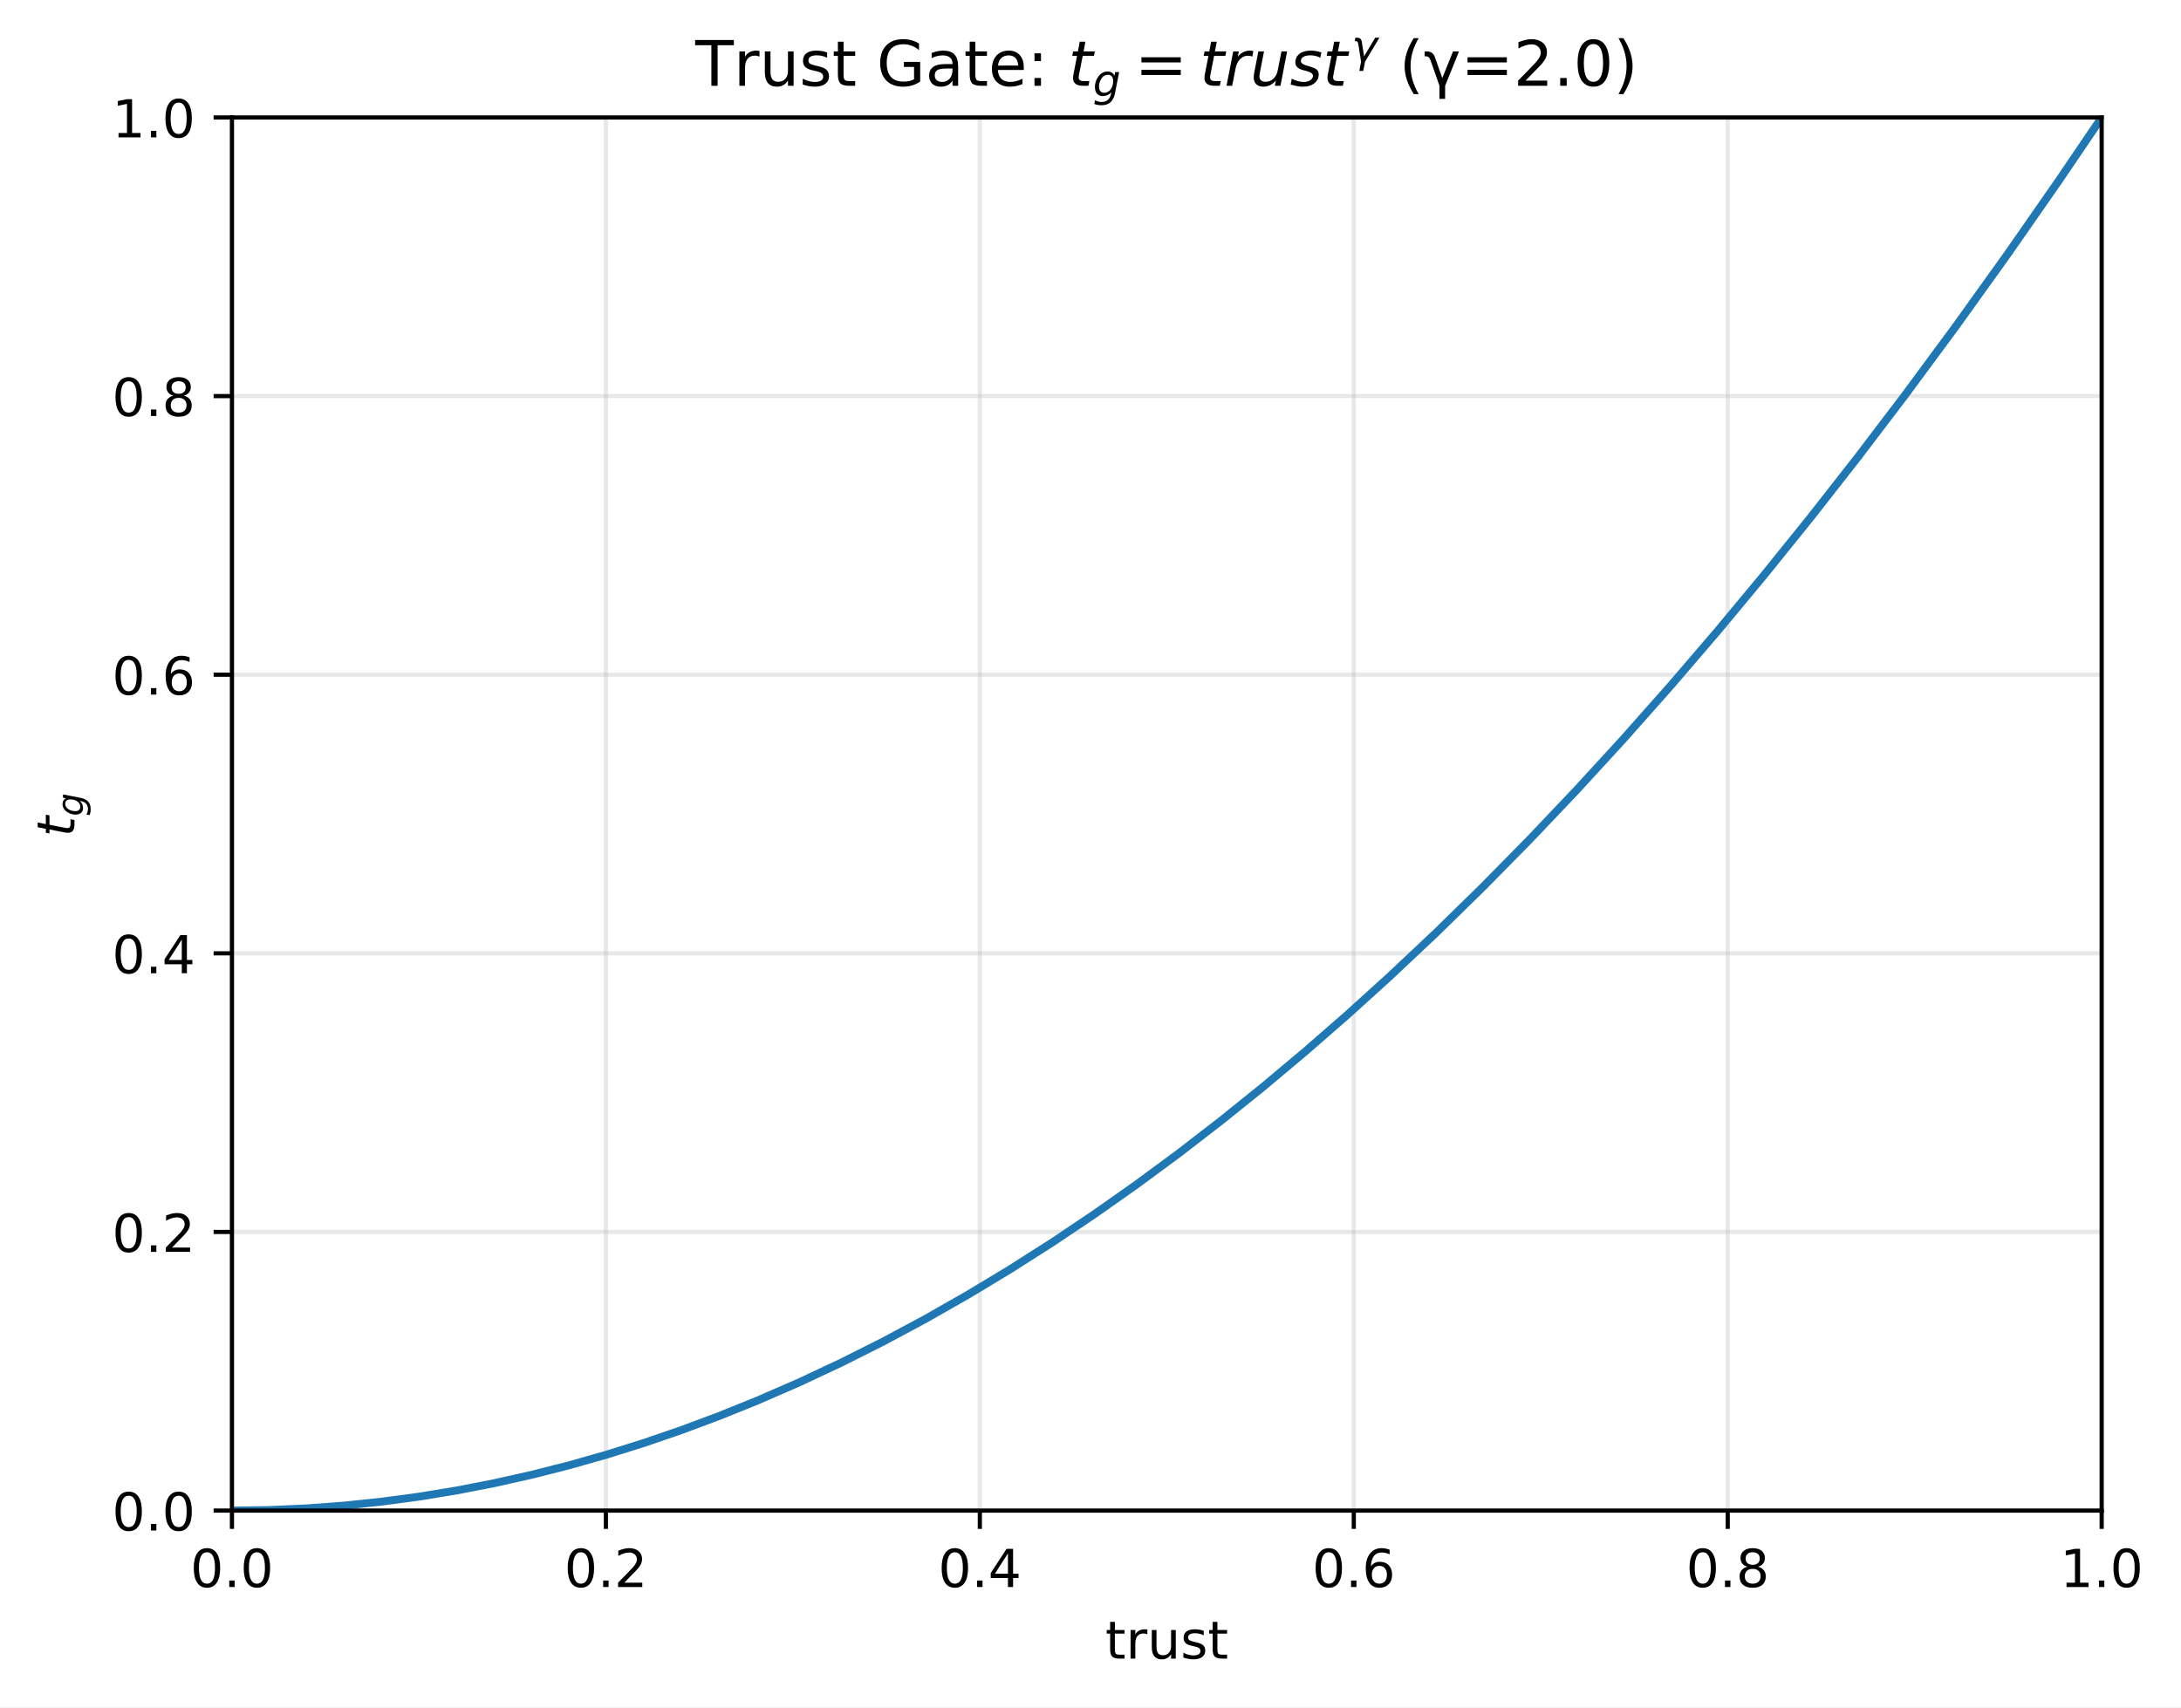
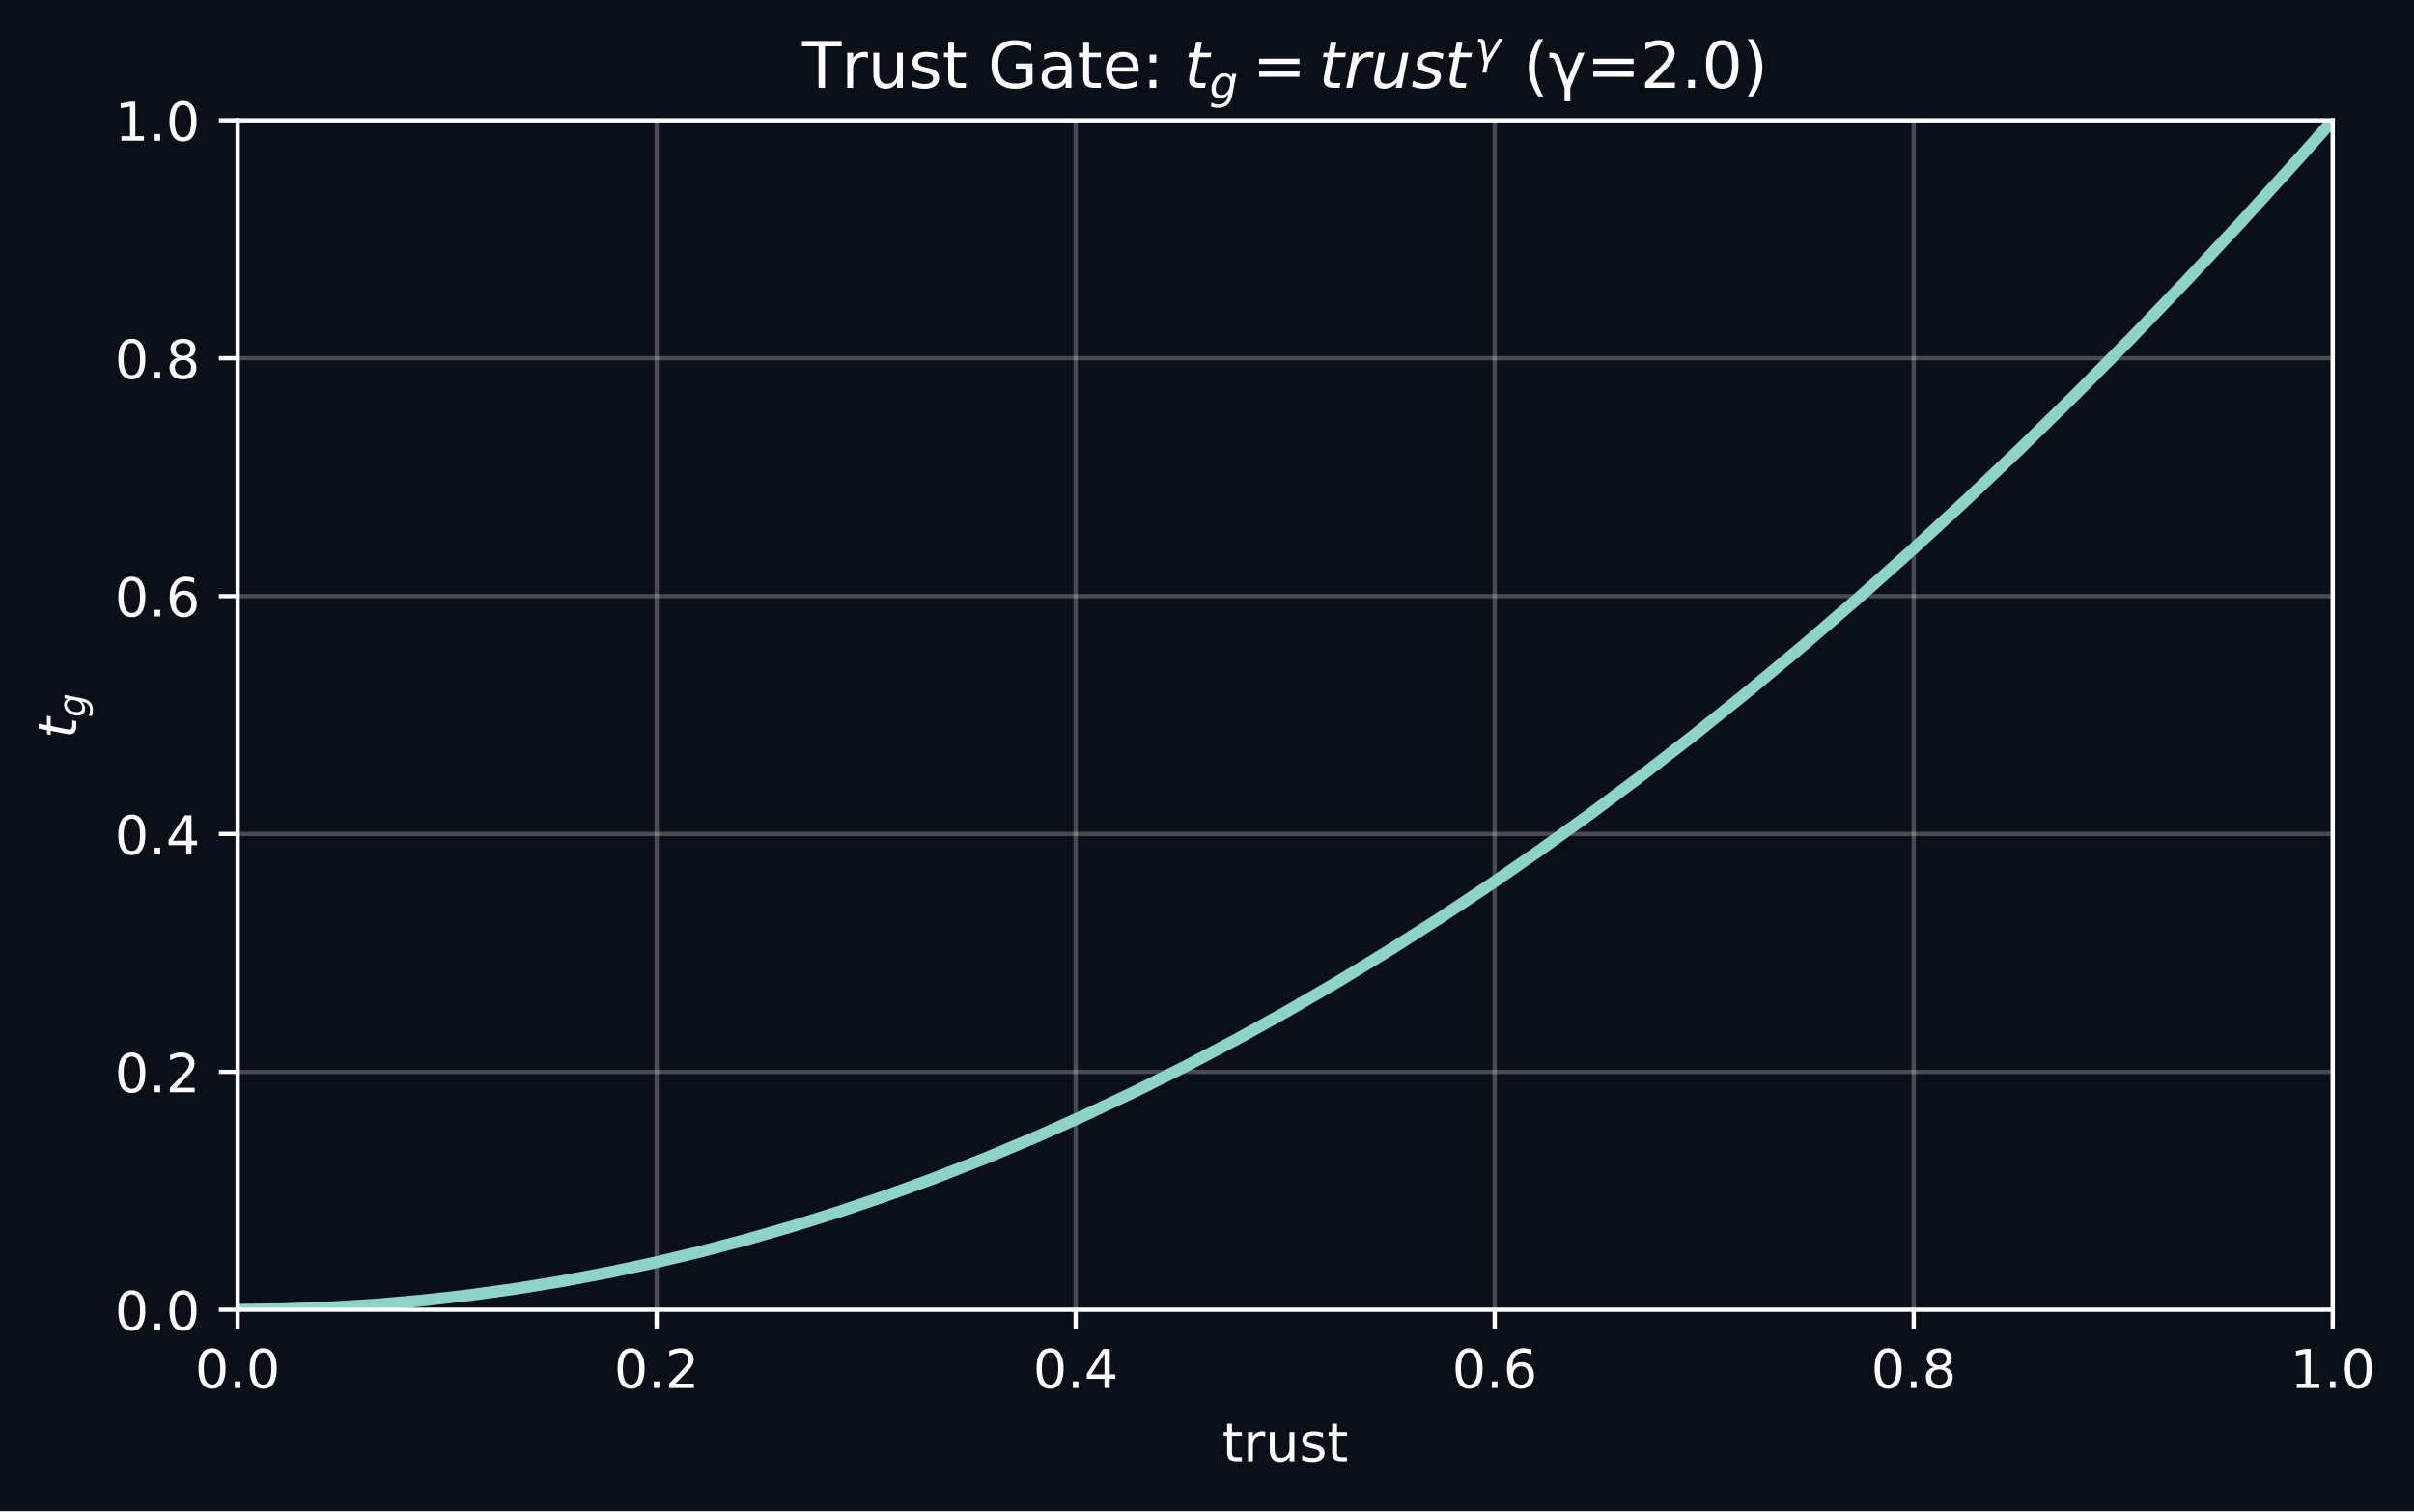
- <svg xmlns="http://www.w3.org/2000/svg" xmlns:xlink="http://www.w3.org/1999/xlink" width="416.575pt" height="326.108pt" viewBox="0 0 416.575 326.108" version="1.1">
+ <svg xmlns="http://www.w3.org/2000/svg" xmlns:xlink="http://www.w3.org/1999/xlink" width="450.055pt" height="281.756pt" viewBox="0 0 450.055 281.756" version="1.1">
  <defs>
    <style type="text/css">*{stroke-linejoin: round; stroke-linecap: butt}</style>
  </defs>
  <g id="figure_1">
    <g id="patch_1">
-       <path d="M 0 326.108  L 416.575 326.108  L 416.575 0  L 0 0  z " style="fill: #ffffff" />
+       <path d="M 0 281.756  L 450.055 281.756  L 450.055 0  L 0 0  z " style="fill: #0b0f17" />
    </g>
    <g id="axes_1">
      <g id="patch_2">
-         <path d="M 44.303 288.552  L 401.423 288.552  L 401.423 22.44  L 44.303 22.44  z " style="fill: #ffffff" />
+         <path d="M 44.303 244.2  L 434.903 244.2  L 434.903 22.44  L 44.303 22.44  z " style="fill: #0b0f17" />
      </g>
      <g id="matplotlib.axis_1">
        <g id="xtick_1">
          <g id="line2d_1">
-             <path d="M 44.303 288.552  L 44.303 22.44  " clip-path="url(#p158494f418)" style="fill: none; stroke: #b0b0b0; stroke-opacity: 0.3; stroke-width: 0.8; stroke-linecap: square" />
+             <path d="M 44.303 244.2  L 44.303 22.44  " clip-path="url(#p9d1204bf38)" style="fill: none; stroke: #ffffff; stroke-opacity: 0.25; stroke-width: 0.8; stroke-linecap: square" />
          </g>
          <g id="line2d_2">
            <defs>
-               <path id="mbb04b8a01b" d="M 0 0  L 0 3.5  " style="stroke: #000000; stroke-width: 0.8" />
+               <path id="mb1e423d108" d="M 0 0  L 0 3.5  " style="stroke: #ffffff; stroke-width: 0.8" />
            </defs>
            <g>
-               <use xlink:href="#mbb04b8a01b" x="44.303" y="288.552" style="stroke: #000000; stroke-width: 0.8" />
+               <use xlink:href="#mb1e423d108" x="44.303" y="244.2" style="fill: #ffffff; stroke: #ffffff; stroke-width: 0.8" />
            </g>
          </g>
          <g id="text_1">
-             <g transform="translate(36.35156 303.1504) scale(0.1 -0.1)">
+             <g style="fill: #ffffff" transform="translate(36.35156 258.7984) scale(0.1 -0.1)">
              <defs>
                <path id="DejaVuSans-30" d="M 2034 4250  Q 1547 4250 1301 3770  Q 1056 3291 1056 2328  Q 1056 1369 1301 889  Q 1547 409 2034 409  Q 2525 409 2770 889  Q 3016 1369 3016 2328  Q 3016 3291 2770 3770  Q 2525 4250 2034 4250  z M 2034 4750  Q 2819 4750 3233 4129  Q 3647 3509 3647 2328  Q 3647 1150 3233 529  Q 2819 -91 2034 -91  Q 1250 -91 836 529  Q 422 1150 422 2328  Q 422 3509 836 4129  Q 1250 4750 2034 4750  z " transform="scale(0.015625)" />
                <path id="DejaVuSans-2e" d="M 684 794  L 1344 794  L 1344 0  L 684 0  L 684 794  z " transform="scale(0.015625)" />
              </defs>
              <use xlink:href="#DejaVuSans-30" />
-               <use xlink:href="#DejaVuSans-2e" x="63.623" />
-               <use xlink:href="#DejaVuSans-30" x="95.41" />
+               <use xlink:href="#DejaVuSans-2e" transform="translate(63.62305 0)" />
+               <use xlink:href="#DejaVuSans-30" transform="translate(95.41016 0)" />
            </g>
          </g>
        </g>
        <g id="xtick_2">
          <g id="line2d_3">
-             <path d="M 115.727 288.552  L 115.727 22.44  " clip-path="url(#p158494f418)" style="fill: none; stroke: #b0b0b0; stroke-opacity: 0.3; stroke-width: 0.8; stroke-linecap: square" />
+             <path d="M 122.423 244.2  L 122.423 22.44  " clip-path="url(#p9d1204bf38)" style="fill: none; stroke: #ffffff; stroke-opacity: 0.25; stroke-width: 0.8; stroke-linecap: square" />
          </g>
          <g id="line2d_4">
            <g>
-               <use xlink:href="#mbb04b8a01b" x="115.727" y="288.552" style="stroke: #000000; stroke-width: 0.8" />
+               <use xlink:href="#mb1e423d108" x="122.423" y="244.2" style="fill: #ffffff; stroke: #ffffff; stroke-width: 0.8" />
            </g>
          </g>
          <g id="text_2">
-             <g transform="translate(107.7756 303.1504) scale(0.1 -0.1)">
+             <g style="fill: #ffffff" transform="translate(114.4716 258.7984) scale(0.1 -0.1)">
              <defs>
                <path id="DejaVuSans-32" d="M 1228 531  L 3431 531  L 3431 0  L 469 0  L 469 531  Q 828 903 1448 1529  Q 2069 2156 2228 2338  Q 2531 2678 2651 2914  Q 2772 3150 2772 3378  Q 2772 3750 2511 3984  Q 2250 4219 1831 4219  Q 1534 4219 1204 4116  Q 875 4013 500 3803  L 500 4441  Q 881 4594 1212 4672  Q 1544 4750 1819 4750  Q 2544 4750 2975 4387  Q 3406 4025 3406 3419  Q 3406 3131 3298 2873  Q 3191 2616 2906 2266  Q 2828 2175 2409 1742  Q 1991 1309 1228 531  z " transform="scale(0.015625)" />
              </defs>
              <use xlink:href="#DejaVuSans-30" />
-               <use xlink:href="#DejaVuSans-2e" x="63.623" />
-               <use xlink:href="#DejaVuSans-32" x="95.41" />
+               <use xlink:href="#DejaVuSans-2e" transform="translate(63.62305 0)" />
+               <use xlink:href="#DejaVuSans-32" transform="translate(95.41016 0)" />
            </g>
          </g>
        </g>
        <g id="xtick_3">
          <g id="line2d_5">
-             <path d="M 187.151 288.552  L 187.151 22.44  " clip-path="url(#p158494f418)" style="fill: none; stroke: #b0b0b0; stroke-opacity: 0.3; stroke-width: 0.8; stroke-linecap: square" />
+             <path d="M 200.543 244.2  L 200.543 22.44  " clip-path="url(#p9d1204bf38)" style="fill: none; stroke: #ffffff; stroke-opacity: 0.25; stroke-width: 0.8; stroke-linecap: square" />
          </g>
          <g id="line2d_6">
            <g>
-               <use xlink:href="#mbb04b8a01b" x="187.151" y="288.552" style="stroke: #000000; stroke-width: 0.8" />
+               <use xlink:href="#mb1e423d108" x="200.543" y="244.2" style="fill: #ffffff; stroke: #ffffff; stroke-width: 0.8" />
            </g>
          </g>
          <g id="text_3">
-             <g transform="translate(179.1996 303.1504) scale(0.1 -0.1)">
+             <g style="fill: #ffffff" transform="translate(192.5916 258.7984) scale(0.1 -0.1)">
              <defs>
                <path id="DejaVuSans-34" d="M 2419 4116  L 825 1625  L 2419 1625  L 2419 4116  z M 2253 4666  L 3047 4666  L 3047 1625  L 3713 1625  L 3713 1100  L 3047 1100  L 3047 0  L 2419 0  L 2419 1100  L 313 1100  L 313 1709  L 2253 4666  z " transform="scale(0.015625)" />
              </defs>
              <use xlink:href="#DejaVuSans-30" />
-               <use xlink:href="#DejaVuSans-2e" x="63.623" />
-               <use xlink:href="#DejaVuSans-34" x="95.41" />
+               <use xlink:href="#DejaVuSans-2e" transform="translate(63.62305 0)" />
+               <use xlink:href="#DejaVuSans-34" transform="translate(95.41016 0)" />
            </g>
          </g>
        </g>
        <g id="xtick_4">
          <g id="line2d_7">
-             <path d="M 258.575 288.552  L 258.575 22.44  " clip-path="url(#p158494f418)" style="fill: none; stroke: #b0b0b0; stroke-opacity: 0.3; stroke-width: 0.8; stroke-linecap: square" />
+             <path d="M 278.663 244.2  L 278.663 22.44  " clip-path="url(#p9d1204bf38)" style="fill: none; stroke: #ffffff; stroke-opacity: 0.25; stroke-width: 0.8; stroke-linecap: square" />
          </g>
          <g id="line2d_8">
            <g>
-               <use xlink:href="#mbb04b8a01b" x="258.575" y="288.552" style="stroke: #000000; stroke-width: 0.8" />
+               <use xlink:href="#mb1e423d108" x="278.663" y="244.2" style="fill: #ffffff; stroke: #ffffff; stroke-width: 0.8" />
            </g>
          </g>
          <g id="text_4">
-             <g transform="translate(250.6236 303.1504) scale(0.1 -0.1)">
+             <g style="fill: #ffffff" transform="translate(270.7116 258.7984) scale(0.1 -0.1)">
              <defs>
                <path id="DejaVuSans-36" d="M 2113 2584  Q 1688 2584 1439 2293  Q 1191 2003 1191 1497  Q 1191 994 1439 701  Q 1688 409 2113 409  Q 2538 409 2786 701  Q 3034 994 3034 1497  Q 3034 2003 2786 2293  Q 2538 2584 2113 2584  z M 3366 4563  L 3366 3988  Q 3128 4100 2886 4159  Q 2644 4219 2406 4219  Q 1781 4219 1451 3797  Q 1122 3375 1075 2522  Q 1259 2794 1537 2939  Q 1816 3084 2150 3084  Q 2853 3084 3261 2657  Q 3669 2231 3669 1497  Q 3669 778 3244 343  Q 2819 -91 2113 -91  Q 1303 -91 875 529  Q 447 1150 447 2328  Q 447 3434 972 4092  Q 1497 4750 2381 4750  Q 2619 4750 2861 4703  Q 3103 4656 3366 4563  z " transform="scale(0.015625)" />
              </defs>
              <use xlink:href="#DejaVuSans-30" />
-               <use xlink:href="#DejaVuSans-2e" x="63.623" />
-               <use xlink:href="#DejaVuSans-36" x="95.41" />
+               <use xlink:href="#DejaVuSans-2e" transform="translate(63.62305 0)" />
+               <use xlink:href="#DejaVuSans-36" transform="translate(95.41016 0)" />
            </g>
          </g>
        </g>
        <g id="xtick_5">
          <g id="line2d_9">
-             <path d="M 329.999 288.552  L 329.999 22.44  " clip-path="url(#p158494f418)" style="fill: none; stroke: #b0b0b0; stroke-opacity: 0.3; stroke-width: 0.8; stroke-linecap: square" />
+             <path d="M 356.783 244.2  L 356.783 22.44  " clip-path="url(#p9d1204bf38)" style="fill: none; stroke: #ffffff; stroke-opacity: 0.25; stroke-width: 0.8; stroke-linecap: square" />
          </g>
          <g id="line2d_10">
            <g>
-               <use xlink:href="#mbb04b8a01b" x="329.999" y="288.552" style="stroke: #000000; stroke-width: 0.8" />
+               <use xlink:href="#mb1e423d108" x="356.783" y="244.2" style="fill: #ffffff; stroke: #ffffff; stroke-width: 0.8" />
            </g>
          </g>
          <g id="text_5">
-             <g transform="translate(322.0476 303.1504) scale(0.1 -0.1)">
+             <g style="fill: #ffffff" transform="translate(348.8316 258.7984) scale(0.1 -0.1)">
              <defs>
                <path id="DejaVuSans-38" d="M 2034 2216  Q 1584 2216 1326 1975  Q 1069 1734 1069 1313  Q 1069 891 1326 650  Q 1584 409 2034 409  Q 2484 409 2743 651  Q 3003 894 3003 1313  Q 3003 1734 2745 1975  Q 2488 2216 2034 2216  z M 1403 2484  Q 997 2584 770 2862  Q 544 3141 544 3541  Q 544 4100 942 4425  Q 1341 4750 2034 4750  Q 2731 4750 3128 4425  Q 3525 4100 3525 3541  Q 3525 3141 3298 2862  Q 3072 2584 2669 2484  Q 3125 2378 3379 2068  Q 3634 1759 3634 1313  Q 3634 634 3220 271  Q 2806 -91 2034 -91  Q 1263 -91 848 271  Q 434 634 434 1313  Q 434 1759 690 2068  Q 947 2378 1403 2484  z M 1172 3481  Q 1172 3119 1398 2916  Q 1625 2713 2034 2713  Q 2441 2713 2670 2916  Q 2900 3119 2900 3481  Q 2900 3844 2670 4047  Q 2441 4250 2034 4250  Q 1625 4250 1398 4047  Q 1172 3844 1172 3481  z " transform="scale(0.015625)" />
              </defs>
              <use xlink:href="#DejaVuSans-30" />
-               <use xlink:href="#DejaVuSans-2e" x="63.623" />
-               <use xlink:href="#DejaVuSans-38" x="95.41" />
+               <use xlink:href="#DejaVuSans-2e" transform="translate(63.62305 0)" />
+               <use xlink:href="#DejaVuSans-38" transform="translate(95.41016 0)" />
            </g>
          </g>
        </g>
        <g id="xtick_6">
          <g id="line2d_11">
-             <path d="M 401.423 288.552  L 401.423 22.44  " clip-path="url(#p158494f418)" style="fill: none; stroke: #b0b0b0; stroke-opacity: 0.3; stroke-width: 0.8; stroke-linecap: square" />
+             <path d="M 434.903 244.2  L 434.903 22.44  " clip-path="url(#p9d1204bf38)" style="fill: none; stroke: #ffffff; stroke-opacity: 0.25; stroke-width: 0.8; stroke-linecap: square" />
          </g>
          <g id="line2d_12">
            <g>
-               <use xlink:href="#mbb04b8a01b" x="401.423" y="288.552" style="stroke: #000000; stroke-width: 0.8" />
+               <use xlink:href="#mb1e423d108" x="434.903" y="244.2" style="fill: #ffffff; stroke: #ffffff; stroke-width: 0.8" />
            </g>
          </g>
          <g id="text_6">
-             <g transform="translate(393.4716 303.1504) scale(0.1 -0.1)">
+             <g style="fill: #ffffff" transform="translate(426.9516 258.7984) scale(0.1 -0.1)">
              <defs>
                <path id="DejaVuSans-31" d="M 794 531  L 1825 531  L 1825 4091  L 703 3866  L 703 4441  L 1819 4666  L 2450 4666  L 2450 531  L 3481 531  L 3481 0  L 794 0  L 794 531  z " transform="scale(0.015625)" />
              </defs>
              <use xlink:href="#DejaVuSans-31" />
-               <use xlink:href="#DejaVuSans-2e" x="63.623" />
-               <use xlink:href="#DejaVuSans-30" x="95.41" />
+               <use xlink:href="#DejaVuSans-2e" transform="translate(63.62305 0)" />
+               <use xlink:href="#DejaVuSans-30" transform="translate(95.41016 0)" />
            </g>
          </g>
        </g>
        <g id="text_7">
-           <g transform="translate(211.1139 316.8286) scale(0.1 -0.1)">
+           <g style="fill: #ffffff" transform="translate(227.8539 272.4766) scale(0.1 -0.1)">
            <defs>
              <path id="DejaVuSans-74" d="M 1172 4494  L 1172 3500  L 2356 3500  L 2356 3053  L 1172 3053  L 1172 1153  Q 1172 725 1289 603  Q 1406 481 1766 481  L 2356 481  L 2356 0  L 1766 0  Q 1100 0 847 248  Q 594 497 594 1153  L 594 3053  L 172 3053  L 172 3500  L 594 3500  L 594 4494  L 1172 4494  z " transform="scale(0.015625)" />
              <path id="DejaVuSans-72" d="M 2631 2963  Q 2534 3019 2420 3045  Q 2306 3072 2169 3072  Q 1681 3072 1420 2755  Q 1159 2438 1159 1844  L 1159 0  L 581 0  L 581 3500  L 1159 3500  L 1159 2956  Q 1341 3275 1631 3429  Q 1922 3584 2338 3584  Q 2397 3584 2469 3576  Q 2541 3569 2628 3553  L 2631 2963  z " transform="scale(0.015625)" />
              <path id="DejaVuSans-75" d="M 544 1381  L 544 3500  L 1119 3500  L 1119 1403  Q 1119 906 1312 657  Q 1506 409 1894 409  Q 2359 409 2629 706  Q 2900 1003 2900 1516  L 2900 3500  L 3475 3500  L 3475 0  L 2900 0  L 2900 538  Q 2691 219 2414 64  Q 2138 -91 1772 -91  Q 1169 -91 856 284  Q 544 659 544 1381  z M 1991 3584  L 1991 3584  z " transform="scale(0.015625)" />
              <path id="DejaVuSans-73" d="M 2834 3397  L 2834 2853  Q 2591 2978 2328 3040  Q 2066 3103 1784 3103  Q 1356 3103 1142 2972  Q 928 2841 928 2578  Q 928 2378 1081 2264  Q 1234 2150 1697 2047  L 1894 2003  Q 2506 1872 2764 1633  Q 3022 1394 3022 966  Q 3022 478 2636 193  Q 2250 -91 1575 -91  Q 1294 -91 989 -36  Q 684 19 347 128  L 347 722  Q 666 556 975 473  Q 1284 391 1588 391  Q 1994 391 2212 530  Q 2431 669 2431 922  Q 2431 1156 2273 1281  Q 2116 1406 1581 1522  L 1381 1569  Q 847 1681 609 1914  Q 372 2147 372 2553  Q 372 3047 722 3315  Q 1072 3584 1716 3584  Q 2034 3584 2315 3537  Q 2597 3491 2834 3397  z " transform="scale(0.015625)" />
            </defs>
            <use xlink:href="#DejaVuSans-74" />
-             <use xlink:href="#DejaVuSans-72" x="39.209" />
-             <use xlink:href="#DejaVuSans-75" x="80.322" />
-             <use xlink:href="#DejaVuSans-73" x="143.701" />
-             <use xlink:href="#DejaVuSans-74" x="195.801" />
+             <use xlink:href="#DejaVuSans-72" transform="translate(39.20898 0)" />
+             <use xlink:href="#DejaVuSans-75" transform="translate(80.32227 0)" />
+             <use xlink:href="#DejaVuSans-73" transform="translate(143.7012 0)" />
+             <use xlink:href="#DejaVuSans-74" transform="translate(195.8008 0)" />
          </g>
        </g>
      </g>
      <g id="matplotlib.axis_2">
        <g id="ytick_1">
          <g id="line2d_13">
-             <path d="M 44.303 288.552  L 401.423 288.552  " clip-path="url(#p158494f418)" style="fill: none; stroke: #b0b0b0; stroke-opacity: 0.3; stroke-width: 0.8; stroke-linecap: square" />
+             <path d="M 44.303 244.2  L 434.903 244.2  " clip-path="url(#p9d1204bf38)" style="fill: none; stroke: #ffffff; stroke-opacity: 0.25; stroke-width: 0.8; stroke-linecap: square" />
          </g>
          <g id="line2d_14">
            <defs>
-               <path id="mbbdd2e0422" d="M 0 0  L -3.5 0  " style="stroke: #000000; stroke-width: 0.8" />
+               <path id="mc4ed4d72ea" d="M 0 0  L -3.5 0  " style="stroke: #ffffff; stroke-width: 0.8" />
            </defs>
            <g>
-               <use xlink:href="#mbbdd2e0422" x="44.303" y="288.552" style="stroke: #000000; stroke-width: 0.8" />
+               <use xlink:href="#mc4ed4d72ea" x="44.303" y="244.2" style="fill: #ffffff; stroke: #ffffff; stroke-width: 0.8" />
            </g>
          </g>
          <g id="text_8">
-             <g transform="translate(21.4 292.3512) scale(0.1 -0.1)">
-               <use xlink:href="#DejaVuSans-30" />
-               <use xlink:href="#DejaVuSans-2e" x="63.623" />
-               <use xlink:href="#DejaVuSans-30" x="95.41" />
+             <g style="fill: #ffffff" transform="translate(21.4 247.9992) scale(0.1 -0.1)">
+               <use xlink:href="#DejaVuSans-30" />
+               <use xlink:href="#DejaVuSans-2e" transform="translate(63.62305 0)" />
+               <use xlink:href="#DejaVuSans-30" transform="translate(95.41016 0)" />
            </g>
          </g>
        </g>
        <g id="ytick_2">
          <g id="line2d_15">
-             <path d="M 44.303 235.33  L 401.423 235.33  " clip-path="url(#p158494f418)" style="fill: none; stroke: #b0b0b0; stroke-opacity: 0.3; stroke-width: 0.8; stroke-linecap: square" />
+             <path d="M 44.303 199.848  L 434.903 199.848  " clip-path="url(#p9d1204bf38)" style="fill: none; stroke: #ffffff; stroke-opacity: 0.25; stroke-width: 0.8; stroke-linecap: square" />
          </g>
          <g id="line2d_16">
            <g>
-               <use xlink:href="#mbbdd2e0422" x="44.303" y="235.33" style="stroke: #000000; stroke-width: 0.8" />
+               <use xlink:href="#mc4ed4d72ea" x="44.303" y="199.848" style="fill: #ffffff; stroke: #ffffff; stroke-width: 0.8" />
            </g>
          </g>
          <g id="text_9">
-             <g transform="translate(21.4 239.1288) scale(0.1 -0.1)">
-               <use xlink:href="#DejaVuSans-30" />
-               <use xlink:href="#DejaVuSans-2e" x="63.623" />
-               <use xlink:href="#DejaVuSans-32" x="95.41" />
+             <g style="fill: #ffffff" transform="translate(21.4 203.6472) scale(0.1 -0.1)">
+               <use xlink:href="#DejaVuSans-30" />
+               <use xlink:href="#DejaVuSans-2e" transform="translate(63.62305 0)" />
+               <use xlink:href="#DejaVuSans-32" transform="translate(95.41016 0)" />
            </g>
          </g>
        </g>
        <g id="ytick_3">
          <g id="line2d_17">
-             <path d="M 44.303 182.107  L 401.423 182.107  " clip-path="url(#p158494f418)" style="fill: none; stroke: #b0b0b0; stroke-opacity: 0.3; stroke-width: 0.8; stroke-linecap: square" />
+             <path d="M 44.303 155.496  L 434.903 155.496  " clip-path="url(#p9d1204bf38)" style="fill: none; stroke: #ffffff; stroke-opacity: 0.25; stroke-width: 0.8; stroke-linecap: square" />
          </g>
          <g id="line2d_18">
            <g>
-               <use xlink:href="#mbbdd2e0422" x="44.303" y="182.107" style="stroke: #000000; stroke-width: 0.8" />
+               <use xlink:href="#mc4ed4d72ea" x="44.303" y="155.496" style="fill: #ffffff; stroke: #ffffff; stroke-width: 0.8" />
            </g>
          </g>
          <g id="text_10">
-             <g transform="translate(21.4 185.9064) scale(0.1 -0.1)">
-               <use xlink:href="#DejaVuSans-30" />
-               <use xlink:href="#DejaVuSans-2e" x="63.623" />
-               <use xlink:href="#DejaVuSans-34" x="95.41" />
+             <g style="fill: #ffffff" transform="translate(21.4 159.2952) scale(0.1 -0.1)">
+               <use xlink:href="#DejaVuSans-30" />
+               <use xlink:href="#DejaVuSans-2e" transform="translate(63.62305 0)" />
+               <use xlink:href="#DejaVuSans-34" transform="translate(95.41016 0)" />
            </g>
          </g>
        </g>
        <g id="ytick_4">
          <g id="line2d_19">
-             <path d="M 44.303 128.885  L 401.423 128.885  " clip-path="url(#p158494f418)" style="fill: none; stroke: #b0b0b0; stroke-opacity: 0.3; stroke-width: 0.8; stroke-linecap: square" />
+             <path d="M 44.303 111.144  L 434.903 111.144  " clip-path="url(#p9d1204bf38)" style="fill: none; stroke: #ffffff; stroke-opacity: 0.25; stroke-width: 0.8; stroke-linecap: square" />
          </g>
          <g id="line2d_20">
            <g>
-               <use xlink:href="#mbbdd2e0422" x="44.303" y="128.885" style="stroke: #000000; stroke-width: 0.8" />
+               <use xlink:href="#mc4ed4d72ea" x="44.303" y="111.144" style="fill: #ffffff; stroke: #ffffff; stroke-width: 0.8" />
            </g>
          </g>
          <g id="text_11">
-             <g transform="translate(21.4 132.684) scale(0.1 -0.1)">
-               <use xlink:href="#DejaVuSans-30" />
-               <use xlink:href="#DejaVuSans-2e" x="63.623" />
-               <use xlink:href="#DejaVuSans-36" x="95.41" />
+             <g style="fill: #ffffff" transform="translate(21.4 114.9432) scale(0.1 -0.1)">
+               <use xlink:href="#DejaVuSans-30" />
+               <use xlink:href="#DejaVuSans-2e" transform="translate(63.62305 0)" />
+               <use xlink:href="#DejaVuSans-36" transform="translate(95.41016 0)" />
            </g>
          </g>
        </g>
        <g id="ytick_5">
          <g id="line2d_21">
-             <path d="M 44.303 75.662  L 401.423 75.662  " clip-path="url(#p158494f418)" style="fill: none; stroke: #b0b0b0; stroke-opacity: 0.3; stroke-width: 0.8; stroke-linecap: square" />
+             <path d="M 44.303 66.792  L 434.903 66.792  " clip-path="url(#p9d1204bf38)" style="fill: none; stroke: #ffffff; stroke-opacity: 0.25; stroke-width: 0.8; stroke-linecap: square" />
          </g>
          <g id="line2d_22">
            <g>
-               <use xlink:href="#mbbdd2e0422" x="44.303" y="75.662" style="stroke: #000000; stroke-width: 0.8" />
+               <use xlink:href="#mc4ed4d72ea" x="44.303" y="66.792" style="fill: #ffffff; stroke: #ffffff; stroke-width: 0.8" />
            </g>
          </g>
          <g id="text_12">
-             <g transform="translate(21.4 79.46162) scale(0.1 -0.1)">
-               <use xlink:href="#DejaVuSans-30" />
-               <use xlink:href="#DejaVuSans-2e" x="63.623" />
-               <use xlink:href="#DejaVuSans-38" x="95.41" />
+             <g style="fill: #ffffff" transform="translate(21.4 70.59122) scale(0.1 -0.1)">
+               <use xlink:href="#DejaVuSans-30" />
+               <use xlink:href="#DejaVuSans-2e" transform="translate(63.62305 0)" />
+               <use xlink:href="#DejaVuSans-38" transform="translate(95.41016 0)" />
            </g>
          </g>
        </g>
        <g id="ytick_6">
          <g id="line2d_23">
-             <path d="M 44.303 22.44  L 401.423 22.44  " clip-path="url(#p158494f418)" style="fill: none; stroke: #b0b0b0; stroke-opacity: 0.3; stroke-width: 0.8; stroke-linecap: square" />
+             <path d="M 44.303 22.44  L 434.903 22.44  " clip-path="url(#p9d1204bf38)" style="fill: none; stroke: #ffffff; stroke-opacity: 0.25; stroke-width: 0.8; stroke-linecap: square" />
          </g>
          <g id="line2d_24">
            <g>
-               <use xlink:href="#mbbdd2e0422" x="44.303" y="22.44" style="stroke: #000000; stroke-width: 0.8" />
+               <use xlink:href="#mc4ed4d72ea" x="44.303" y="22.44" style="fill: #ffffff; stroke: #ffffff; stroke-width: 0.8" />
            </g>
          </g>
          <g id="text_13">
-             <g transform="translate(21.4 26.23922) scale(0.1 -0.1)">
+             <g style="fill: #ffffff" transform="translate(21.4 26.23922) scale(0.1 -0.1)">
              <use xlink:href="#DejaVuSans-31" />
-               <use xlink:href="#DejaVuSans-2e" x="63.623" />
-               <use xlink:href="#DejaVuSans-30" x="95.41" />
+               <use xlink:href="#DejaVuSans-2e" transform="translate(63.62305 0)" />
+               <use xlink:href="#DejaVuSans-30" transform="translate(95.41016 0)" />
            </g>
          </g>
        </g>
        <g id="text_14">
-           <g transform="translate(14.3 159.846) rotate(-90) scale(0.1 -0.1)">
+           <g style="fill: #ffffff" transform="translate(14.3 137.67) rotate(-90) scale(0.1 -0.1)">
            <defs>
              <path id="DejaVuSans-Oblique-74" d="M 2706 3500  L 2619 3053  L 1472 3053  L 1100 1153  Q 1081 1047 1072 975  Q 1063 903 1063 863  Q 1063 663 1183 572  Q 1303 481 1569 481  L 2150 481  L 2053 0  L 1503 0  Q 991 0 739 200  Q 488 400 488 806  Q 488 878 497 964  Q 506 1050 525 1153  L 897 3053  L 409 3053  L 500 3500  L 978 3500  L 1172 4494  L 1747 4494  L 1556 3500  L 2706 3500  z " transform="scale(0.015625)" />
              <path id="DejaVuSans-Oblique-67" d="M 3816 3500  L 3219 434  Q 3047 -456 2561 -893  Q 2075 -1331 1253 -1331  Q 950 -1331 690 -1286  Q 431 -1241 206 -1147  L 313 -588  Q 525 -725 762 -790  Q 1000 -856 1269 -856  Q 1816 -856 2167 -557  Q 2519 -259 2631 300  L 2681 563  Q 2441 288 2122 144  Q 1803 0 1434 0  Q 903 0 598 351  Q 294 703 294 1319  Q 294 1803 478 2267  Q 663 2731 997 3091  Q 1219 3328 1514 3456  Q 1809 3584 2131 3584  Q 2484 3584 2746 3420  Q 3009 3256 3138 2956  L 3238 3500  L 3816 3500  z M 2950 2216  Q 2950 2641 2750 2872  Q 2550 3103 2181 3103  Q 1953 3103 1747 3012  Q 1541 2922 1394 2759  Q 1156 2491 1023 2127  Q 891 1763 891 1375  Q 891 944 1092 712  Q 1294 481 1672 481  Q 2219 481 2584 976  Q 2950 1472 2950 2216  z " transform="scale(0.015625)" />
            </defs>
            <use xlink:href="#DejaVuSans-Oblique-74" transform="translate(0 0.78125)" />
            <use xlink:href="#DejaVuSans-Oblique-67" transform="translate(39.20898 -15.625) scale(0.7)" />
          </g>
        </g>
      </g>
      <g id="line2d_25">
-         <path d="M 44.303 288.552  L 51.463 288.445  L 58.624 288.124  L 65.784 287.589  L 72.944 286.84  L 80.105 285.878  L 87.265 284.701  L 94.425 283.31  L 101.586 281.705  L 108.746 279.887  L 115.906 277.854  L 123.066 275.608  L 130.227 273.147  L 137.387 270.473  L 144.547 267.584  L 152.603 264.079  L 160.658 260.303  L 168.713 256.256  L 176.769 251.938  L 184.824 247.35  L 192.879 242.491  L 200.935 237.361  L 208.99 231.96  L 217.045 226.289  L 225.101 220.346  L 233.156 214.133  L 241.211 207.649  L 249.267 200.894  L 257.322 193.869  L 265.377 186.573  L 274.328 178.148  L 283.278 169.389  L 292.229 160.296  L 301.179 150.868  L 310.129 141.106  L 319.08 131.01  L 328.03 120.58  L 336.98 109.815  L 345.931 98.716  L 354.881 87.283  L 363.832 75.515  L 373.677 62.184  L 383.522 48.449  L 393.368 34.31  L 401.423 22.44  L 401.423 22.44  " clip-path="url(#p158494f418)" style="fill: none; stroke: #1f77b4; stroke-width: 1.5; stroke-linecap: square" />
+         <path d="M 44.303 244.2  L 52.914 244.092  L 61.524 243.769  L 70.134 243.23  L 78.745 242.476  L 87.355 241.506  L 95.966 240.321  L 104.576 238.92  L 113.186 237.303  L 121.797 235.471  L 130.407 233.424  L 139.018 231.161  L 147.628 228.682  L 156.239 225.988  L 164.849 223.079  L 174.242 219.659  L 183.635 215.982  L 193.029 212.049  L 202.422 207.86  L 211.815 203.414  L 221.208 198.712  L 230.601 193.753  L 239.995 188.538  L 249.388 183.066  L 258.781 177.337  L 268.174 171.353  L 277.567 165.111  L 286.96 158.613  L 296.354 151.859  L 305.747 144.848  L 315.923 136.964  L 326.099 128.778  L 336.275 120.292  L 346.451 111.504  L 356.627 102.416  L 366.803 93.026  L 376.978 83.336  L 387.154 73.344  L 397.33 63.051  L 407.506 52.458  L 417.682 41.563  L 428.641 29.494  L 434.903 22.44  L 434.903 22.44  " clip-path="url(#p9d1204bf38)" style="fill: none; stroke: #8dd3c7; stroke-width: 2.2; stroke-linecap: square" />
      </g>
      <g id="patch_3">
-         <path d="M 44.303 288.552  L 44.303 22.44  " style="fill: none; stroke: #000000; stroke-width: 0.8; stroke-linejoin: miter; stroke-linecap: square" />
+         <path d="M 44.303 244.2  L 44.303 22.44  " style="fill: none; stroke: #ffffff; stroke-width: 0.8; stroke-linejoin: miter; stroke-linecap: square" />
      </g>
      <g id="patch_4">
-         <path d="M 401.423 288.552  L 401.423 22.44  " style="fill: none; stroke: #000000; stroke-width: 0.8; stroke-linejoin: miter; stroke-linecap: square" />
+         <path d="M 434.903 244.2  L 434.903 22.44  " style="fill: none; stroke: #ffffff; stroke-width: 0.8; stroke-linejoin: miter; stroke-linecap: square" />
      </g>
      <g id="patch_5">
-         <path d="M 44.303 288.552  L 401.423 288.552  " style="fill: none; stroke: #000000; stroke-width: 0.8; stroke-linejoin: miter; stroke-linecap: square" />
+         <path d="M 44.303 244.2  L 434.903 244.2  " style="fill: none; stroke: #ffffff; stroke-width: 0.8; stroke-linejoin: miter; stroke-linecap: square" />
      </g>
      <g id="patch_6">
-         <path d="M 44.303 22.44  L 401.423 22.44  " style="fill: none; stroke: #000000; stroke-width: 0.8; stroke-linejoin: miter; stroke-linecap: square" />
+         <path d="M 44.303 22.44  L 434.903 22.44  " style="fill: none; stroke: #ffffff; stroke-width: 0.8; stroke-linejoin: miter; stroke-linecap: square" />
      </g>
      <g id="text_15">
-         <g transform="translate(132.8031 16.44) scale(0.12 -0.12)">
+         <g style="fill: #ffffff" transform="translate(149.5431 16.44) scale(0.12 -0.12)">
          <defs>
            <path id="DejaVuSans-54" d="M -19 4666  L 3928 4666  L 3928 4134  L 2272 4134  L 2272 0  L 1638 0  L 1638 4134  L -19 4134  L -19 4666  z " transform="scale(0.015625)" />
            <path id="DejaVuSans-20" transform="scale(0.015625)" />
            <path id="DejaVuSans-47" d="M 3809 666  L 3809 1919  L 2778 1919  L 2778 2438  L 4434 2438  L 4434 434  Q 4069 175 3628 42  Q 3188 -91 2688 -91  Q 1594 -91 976 548  Q 359 1188 359 2328  Q 359 3472 976 4111  Q 1594 4750 2688 4750  Q 3144 4750 3555 4637  Q 3966 4525 4313 4306  L 4313 3634  Q 3963 3931 3569 4081  Q 3175 4231 2741 4231  Q 1884 4231 1454 3753  Q 1025 3275 1025 2328  Q 1025 1384 1454 906  Q 1884 428 2741 428  Q 3075 428 3337 486  Q 3600 544 3809 666  z " transform="scale(0.015625)" />
            <path id="DejaVuSans-61" d="M 2194 1759  Q 1497 1759 1228 1600  Q 959 1441 959 1056  Q 959 750 1161 570  Q 1363 391 1709 391  Q 2188 391 2477 730  Q 2766 1069 2766 1631  L 2766 1759  L 2194 1759  z M 3341 1997  L 3341 0  L 2766 0  L 2766 531  Q 2569 213 2275 61  Q 1981 -91 1556 -91  Q 1019 -91 701 211  Q 384 513 384 1019  Q 384 1609 779 1909  Q 1175 2209 1959 2209  L 2766 2209  L 2766 2266  Q 2766 2663 2505 2880  Q 2244 3097 1772 3097  Q 1472 3097 1187 3025  Q 903 2953 641 2809  L 641 3341  Q 956 3463 1253 3523  Q 1550 3584 1831 3584  Q 2591 3584 2966 3190  Q 3341 2797 3341 1997  z " transform="scale(0.015625)" />
            <path id="DejaVuSans-65" d="M 3597 1894  L 3597 1613  L 953 1613  Q 991 1019 1311 708  Q 1631 397 2203 397  Q 2534 397 2845 478  Q 3156 559 3463 722  L 3463 178  Q 3153 47 2828 -22  Q 2503 -91 2169 -91  Q 1331 -91 842 396  Q 353 884 353 1716  Q 353 2575 817 3079  Q 1281 3584 2069 3584  Q 2775 3584 3186 3129  Q 3597 2675 3597 1894  z M 3022 2063  Q 3016 2534 2758 2815  Q 2500 3097 2075 3097  Q 1594 3097 1305 2825  Q 1016 2553 972 2059  L 3022 2063  z " transform="scale(0.015625)" />
            <path id="DejaVuSans-3a" d="M 750 794  L 1409 794  L 1409 0  L 750 0  L 750 794  z M 750 3309  L 1409 3309  L 1409 2516  L 750 2516  L 750 3309  z " transform="scale(0.015625)" />
            <path id="DejaVuSans-3d" d="M 678 2906  L 4684 2906  L 4684 2381  L 678 2381  L 678 2906  z M 678 1631  L 4684 1631  L 4684 1100  L 678 1100  L 678 1631  z " transform="scale(0.015625)" />
            <path id="DejaVuSans-Oblique-72" d="M 2853 2969  Q 2766 3016 2653 3041  Q 2541 3066 2413 3066  Q 1953 3066 1609 2717  Q 1266 2369 1153 1784  L 800 0  L 225 0  L 909 3500  L 1484 3500  L 1375 2956  Q 1603 3259 1920 3421  Q 2238 3584 2597 3584  Q 2691 3584 2781 3573  Q 2872 3563 2963 3538  L 2853 2969  z " transform="scale(0.015625)" />
            <path id="DejaVuSans-Oblique-75" d="M 428 1388  L 838 3500  L 1416 3500  L 1006 1409  Q 975 1256 961 1147  Q 947 1038 947 966  Q 947 700 1109 554  Q 1272 409 1569 409  Q 2031 409 2368 721  Q 2706 1034 2809 1563  L 3194 3500  L 3769 3500  L 3091 0  L 2516 0  L 2631 550  Q 2388 244 2052 76  Q 1716 -91 1338 -91  Q 878 -91 622 161  Q 366 413 366 863  Q 366 956 381 1097  Q 397 1238 428 1388  z " transform="scale(0.015625)" />
            <path id="DejaVuSans-Oblique-73" d="M 3200 3397  L 3091 2853  Q 2863 2978 2609 3040  Q 2356 3103 2088 3103  Q 1634 3103 1373 2948  Q 1113 2794 1113 2528  Q 1113 2219 1719 2053  Q 1766 2041 1788 2034  L 1972 1978  Q 2547 1819 2739 1644  Q 2931 1469 2931 1166  Q 2931 609 2489 259  Q 2047 -91 1331 -91  Q 1053 -91 747 -37  Q 441 16 72 128  L 184 722  Q 500 559 806 475  Q 1113 391 1394 391  Q 1816 391 2080 572  Q 2344 753 2344 1031  Q 2344 1331 1650 1516  L 1591 1531  L 1394 1581  Q 956 1697 753 1886  Q 550 2075 550 2369  Q 550 2928 970 3256  Q 1391 3584 2113 3584  Q 2397 3584 2667 3537  Q 2938 3491 3200 3397  z " transform="scale(0.015625)" />
            <path id="DejaVuSans-Oblique-3b3" d="M 1491 2950  L 1838 788  L 3456 3500  L 4066 3500  L 1972 0  L 1713 -1331  L 1138 -1331  L 1397 0  L 988 2613  Q 925 3006 628 3006  L 475 3006  L 569 3500  L 788 3500  Q 1403 3500 1491 2950  z " transform="scale(0.015625)" />
            <path id="DejaVuSans-28" d="M 1984 4856  Q 1566 4138 1362 3434  Q 1159 2731 1159 2009  Q 1159 1288 1364 580  Q 1569 -128 1984 -844  L 1484 -844  Q 1016 -109 783 600  Q 550 1309 550 2009  Q 550 2706 781 3412  Q 1013 4119 1484 4856  L 1984 4856  z " transform="scale(0.015625)" />
            <path id="DejaVuSans-3b3" d="M 1128 2950  L 1894 788  L 2988 3500  L 3597 3500  L 2181 0  L 2181 -1331  L 1606 -1331  L 1606 0  L 688 2613  Q 550 3006 253 3006  L 100 3006  L 100 3500  L 319 3500  Q 934 3500 1128 2950  z " transform="scale(0.015625)" />
            <path id="DejaVuSans-29" d="M 513 4856  L 1013 4856  Q 1481 4119 1714 3412  Q 1947 2706 1947 2009  Q 1947 1309 1714 600  Q 1481 -109 1013 -844  L 513 -844  Q 928 -128 1133 580  Q 1338 1288 1338 2009  Q 1338 2731 1133 3434  Q 928 4138 513 4856  z " transform="scale(0.015625)" />
          </defs>
          <use xlink:href="#DejaVuSans-54" transform="translate(0 0.4375)" />
          <use xlink:href="#DejaVuSans-72" transform="translate(61.08398 0.4375)" />
          <use xlink:href="#DejaVuSans-75" transform="translate(102.1973 0.4375)" />
          <use xlink:href="#DejaVuSans-73" transform="translate(165.5762 0.4375)" />
          <use xlink:href="#DejaVuSans-74" transform="translate(217.6758 0.4375)" />
          <use xlink:href="#DejaVuSans-20" transform="translate(256.8848 0.4375)" />
          <use xlink:href="#DejaVuSans-47" transform="translate(288.6719 0.4375)" />
          <use xlink:href="#DejaVuSans-61" transform="translate(366.1621 0.4375)" />
          <use xlink:href="#DejaVuSans-74" transform="translate(427.4414 0.4375)" />
          <use xlink:href="#DejaVuSans-65" transform="translate(466.6504 0.4375)" />
          <use xlink:href="#DejaVuSans-3a" transform="translate(528.1738 0.4375)" />
          <use xlink:href="#DejaVuSans-20" transform="translate(561.8652 0.4375)" />
          <use xlink:href="#DejaVuSans-Oblique-74" transform="translate(593.6523 0.4375)" />
          <use xlink:href="#DejaVuSans-Oblique-67" transform="translate(632.8613 -15.96875) scale(0.7)" />
          <use xlink:href="#DejaVuSans-3d" transform="translate(699.5117 0.4375)" />
          <use xlink:href="#DejaVuSans-Oblique-74" transform="translate(802.7832 0.4375)" />
          <use xlink:href="#DejaVuSans-Oblique-72" transform="translate(841.9922 0.4375)" />
          <use xlink:href="#DejaVuSans-Oblique-75" transform="translate(883.1055 0.4375)" />
          <use xlink:href="#DejaVuSans-Oblique-73" transform="translate(946.4844 0.4375)" />
          <use xlink:href="#DejaVuSans-Oblique-74" transform="translate(998.584 0.4375)" />
          <use xlink:href="#DejaVuSans-Oblique-3b3" transform="translate(1044.433 38.71875) scale(0.7)" />
          <use xlink:href="#DejaVuSans-20" transform="translate(1088.594 0.4375)" />
          <use xlink:href="#DejaVuSans-28" transform="translate(1120.381 0.4375)" />
          <use xlink:href="#DejaVuSans-3b3" transform="translate(1159.394 0.4375)" />
          <use xlink:href="#DejaVuSans-3d" transform="translate(1218.574 0.4375)" />
          <use xlink:href="#DejaVuSans-32" transform="translate(1302.363 0.4375)" />
          <use xlink:href="#DejaVuSans-2e" transform="translate(1365.986 0.4375)" />
          <use xlink:href="#DejaVuSans-30" transform="translate(1397.773 0.4375)" />
          <use xlink:href="#DejaVuSans-29" transform="translate(1461.396 0.4375)" />
        </g>
      </g>
    </g>
  </g>
  <defs>
-     <clipPath id="p158494f418">
-       <rect x="44.303" y="22.44" width="357.12" height="266.112" />
+     <clipPath id="p9d1204bf38">
+       <rect x="44.303" y="22.44" width="390.6" height="221.76" />
    </clipPath>
  </defs>
</svg>
